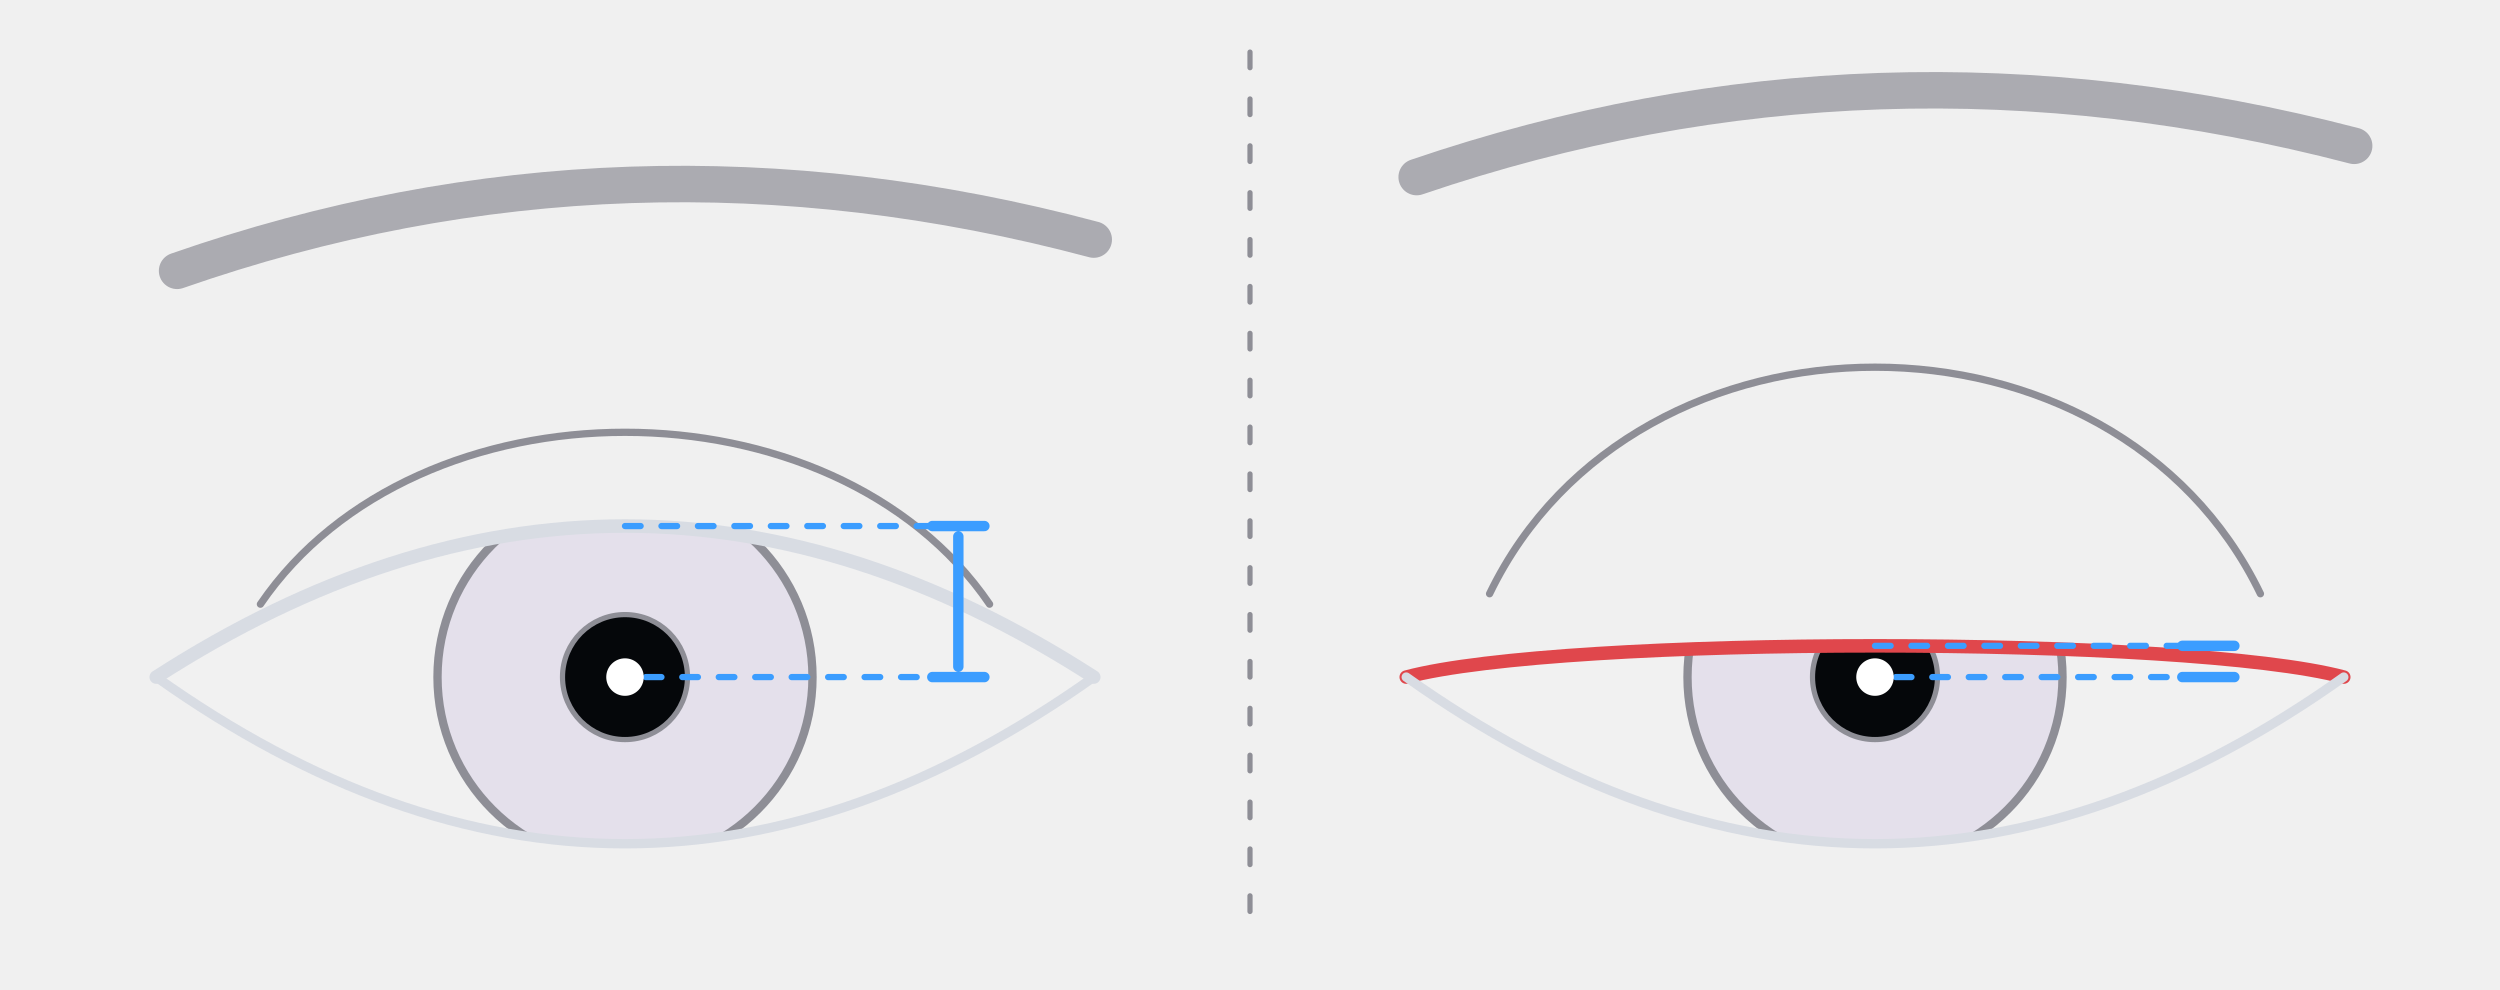
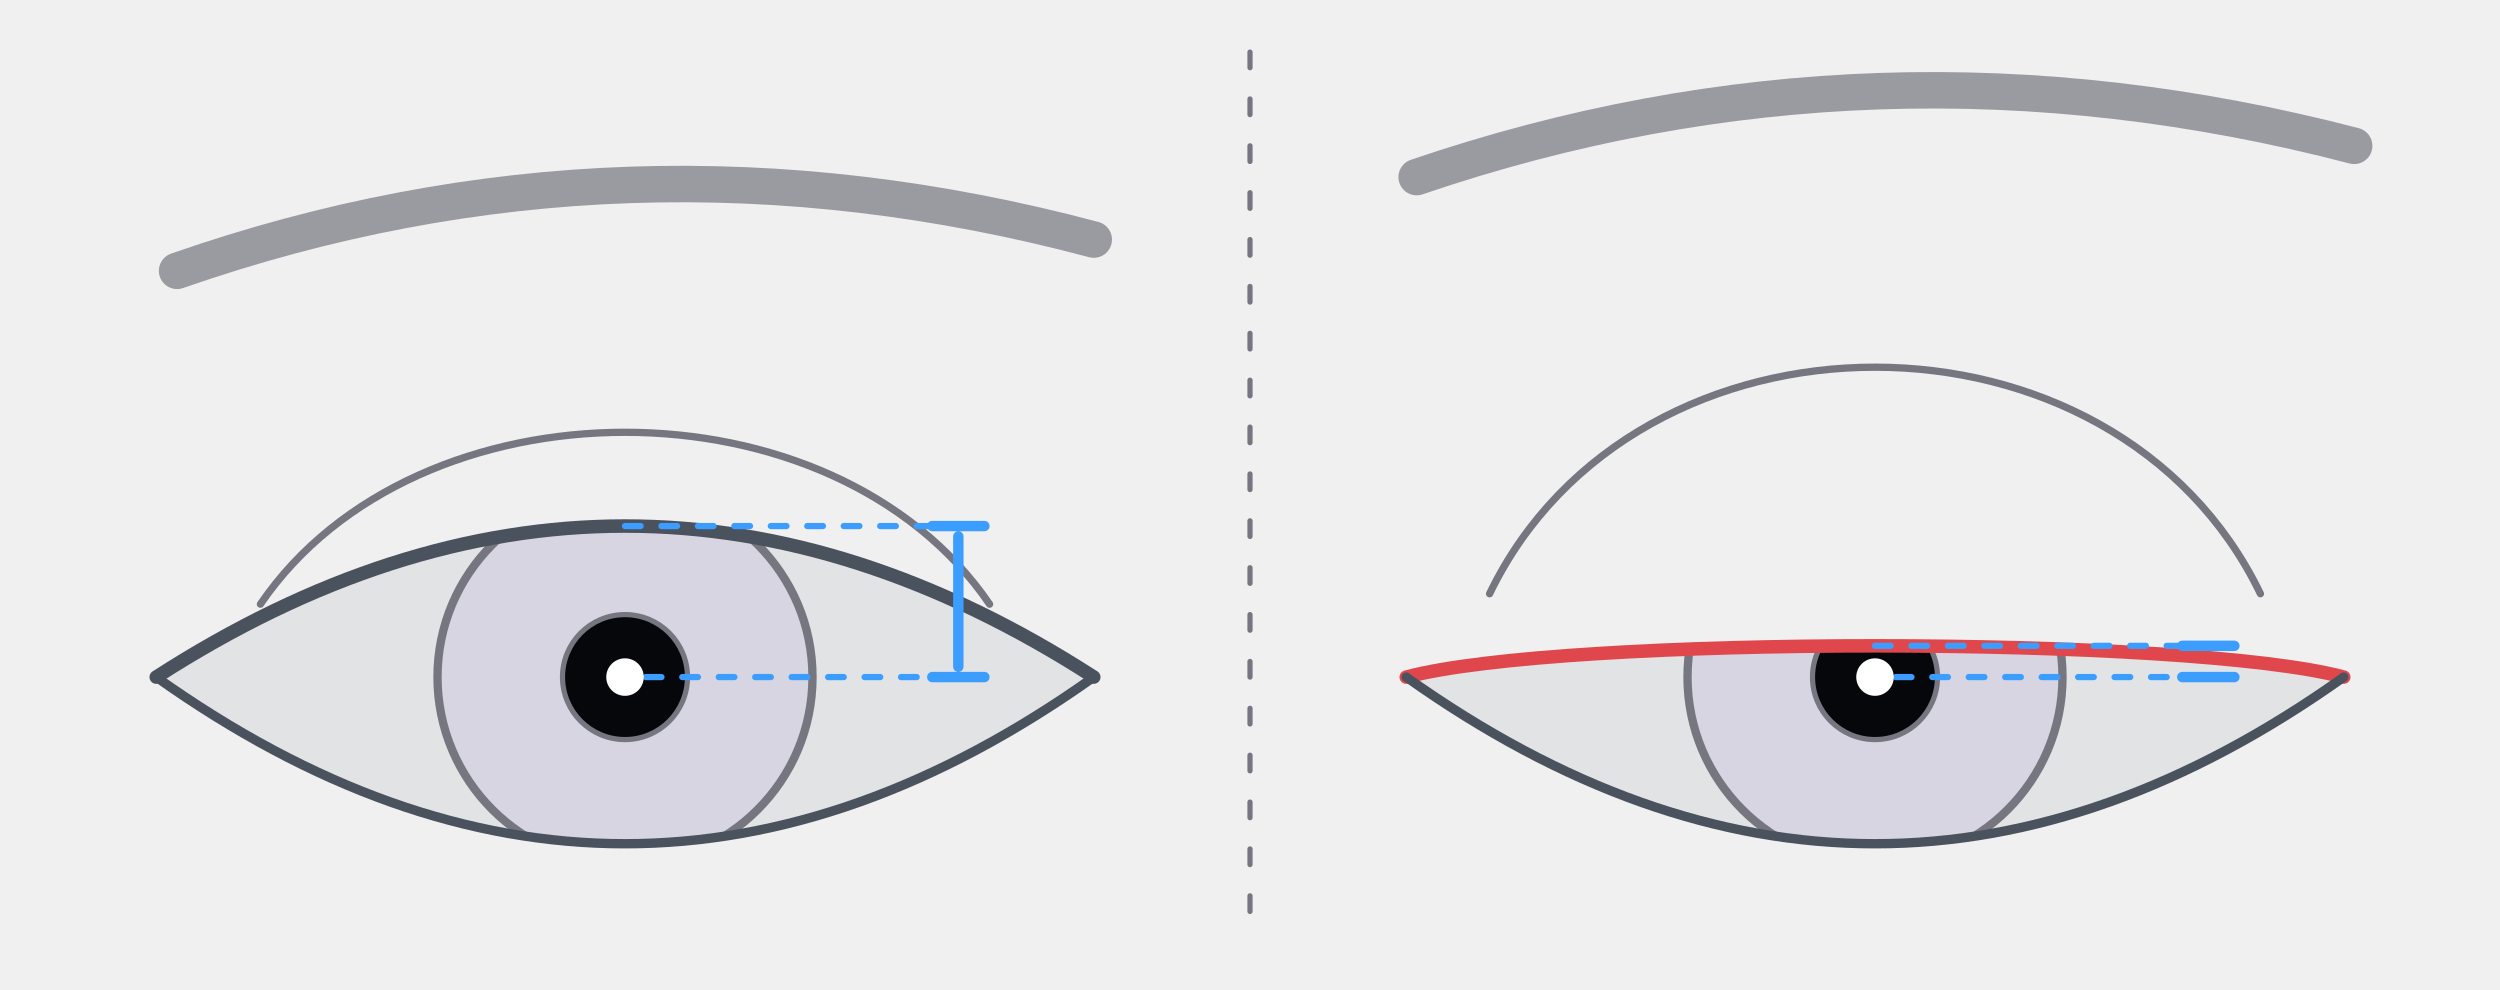
<svg xmlns="http://www.w3.org/2000/svg" width="480" height="190" viewBox="0 0 480 190" fill="none" stroke-linecap="round" stroke-linejoin="round">
  <defs>
    <clipPath id="a">
      <path d="M30 130 Q120 72 210 130 Q120 194 30 130 Z" />
    </clipPath>
    <clipPath id="b">
      <path d="M270 130 C300 122 420 122 450 130 Q360 194 270 130 Z" />
    </clipPath>
  </defs>
-   <path d="M240 10 V180" stroke="#8e8e96" stroke-width="1" stroke-dasharray="3 6" />
-   <path d="M34 52 Q120 22 210 46" stroke="#8e8e96" stroke-width="7" stroke-opacity="0.7" />
-   <path d="M50 116 C80 72 160 72 190 116" stroke="#8e8e96" stroke-width="1.4" />
-   <path d="M30 130 Q120 72 210 130 Q120 194 30 130 Z" fill="#ffffff" fill-opacity="0.07" />
+   <path d="M240 10 V180" stroke="#767680" stroke-width="1" stroke-dasharray="3 6" />
+   <path d="M34 52 Q120 22 210 46" stroke="#767680" stroke-width="7" stroke-opacity="0.7" />
+   <path d="M50 116 C80 72 160 72 190 116" stroke="#767680" stroke-width="1.4" />
+   <path d="M30 130 Q120 72 210 130 Q120 194 30 130 Z" fill="#1f3550" fill-opacity="0.07" />
  <g clip-path="url(#a)">
-     <circle cx="120" cy="130" r="36" fill="#b9a7d9" fill-opacity="0.22" stroke="#8e8e96" stroke-width="1.6" />
-     <circle cx="120" cy="130" r="12" fill="#05070a" stroke="#8e8e96" stroke-width="1" />
+     <circle cx="120" cy="130" r="36" fill="#b9a7d9" fill-opacity="0.22" stroke="#767680" stroke-width="1.6" />
+     <circle cx="120" cy="130" r="12" fill="#05070a" stroke="#767680" stroke-width="1" />
  </g>
-   <path d="M30 130 Q120 72 210 130" stroke="#d8dce3" stroke-width="2.6" />
-   <path d="M30 130 Q120 194 210 130" stroke="#d8dce3" stroke-width="1.8" />
+   <path d="M30 130 Q120 72 210 130" stroke="#4a525e" stroke-width="2.6" />
+   <path d="M30 130 Q120 194 210 130" stroke="#4a525e" stroke-width="1.8" />
  <path d="M120 101 H184 M124 130 H184" stroke="#3b9dff" stroke-width="1.2" stroke-dasharray="3 4" />
  <path d="M184 103 V128 M179 101 H189 M179 130 H189" stroke="#3b9dff" stroke-width="2" />
  <circle cx="120" cy="130" r="3.6" fill="#ffffff" />
-   <path d="M272 34 Q360 4 452 28" stroke="#8e8e96" stroke-width="7" stroke-opacity="0.7" />
-   <path d="M286 114 C314 56 406 56 434 114" stroke="#8e8e96" stroke-width="1.4" />
-   <path d="M270 130 C300 122 420 122 450 130 Q360 194 270 130 Z" fill="#ffffff" fill-opacity="0.07" />
+   <path d="M272 34 Q360 4 452 28" stroke="#767680" stroke-width="7" stroke-opacity="0.7" />
+   <path d="M286 114 C314 56 406 56 434 114" stroke="#767680" stroke-width="1.4" />
+   <path d="M270 130 C300 122 420 122 450 130 Q360 194 270 130 Z" fill="#1f3550" fill-opacity="0.07" />
  <g clip-path="url(#b)">
-     <circle cx="360" cy="130" r="36" fill="#b9a7d9" fill-opacity="0.22" stroke="#8e8e96" stroke-width="1.6" />
-     <circle cx="360" cy="130" r="12" fill="#05070a" stroke="#8e8e96" stroke-width="1" />
+     <circle cx="360" cy="130" r="36" fill="#b9a7d9" fill-opacity="0.22" stroke="#767680" stroke-width="1.6" />
+     <circle cx="360" cy="130" r="12" fill="#05070a" stroke="#767680" stroke-width="1" />
  </g>
  <path d="M270 130 C300 122 420 122 450 130" stroke="#e0474c" stroke-width="2.6" />
-   <path d="M270 130 Q360 194 450 130" stroke="#d8dce3" stroke-width="1.8" />
+   <path d="M270 130 Q360 194 450 130" stroke="#4a525e" stroke-width="1.8" />
  <path d="M360 124 H424 M364 130 H424" stroke="#3b9dff" stroke-width="1.2" stroke-dasharray="3 4" />
  <path d="M419 124 H429 M419 130 H429" stroke="#3b9dff" stroke-width="2" />
  <circle cx="360" cy="130" r="3.6" fill="#ffffff" />
</svg>
